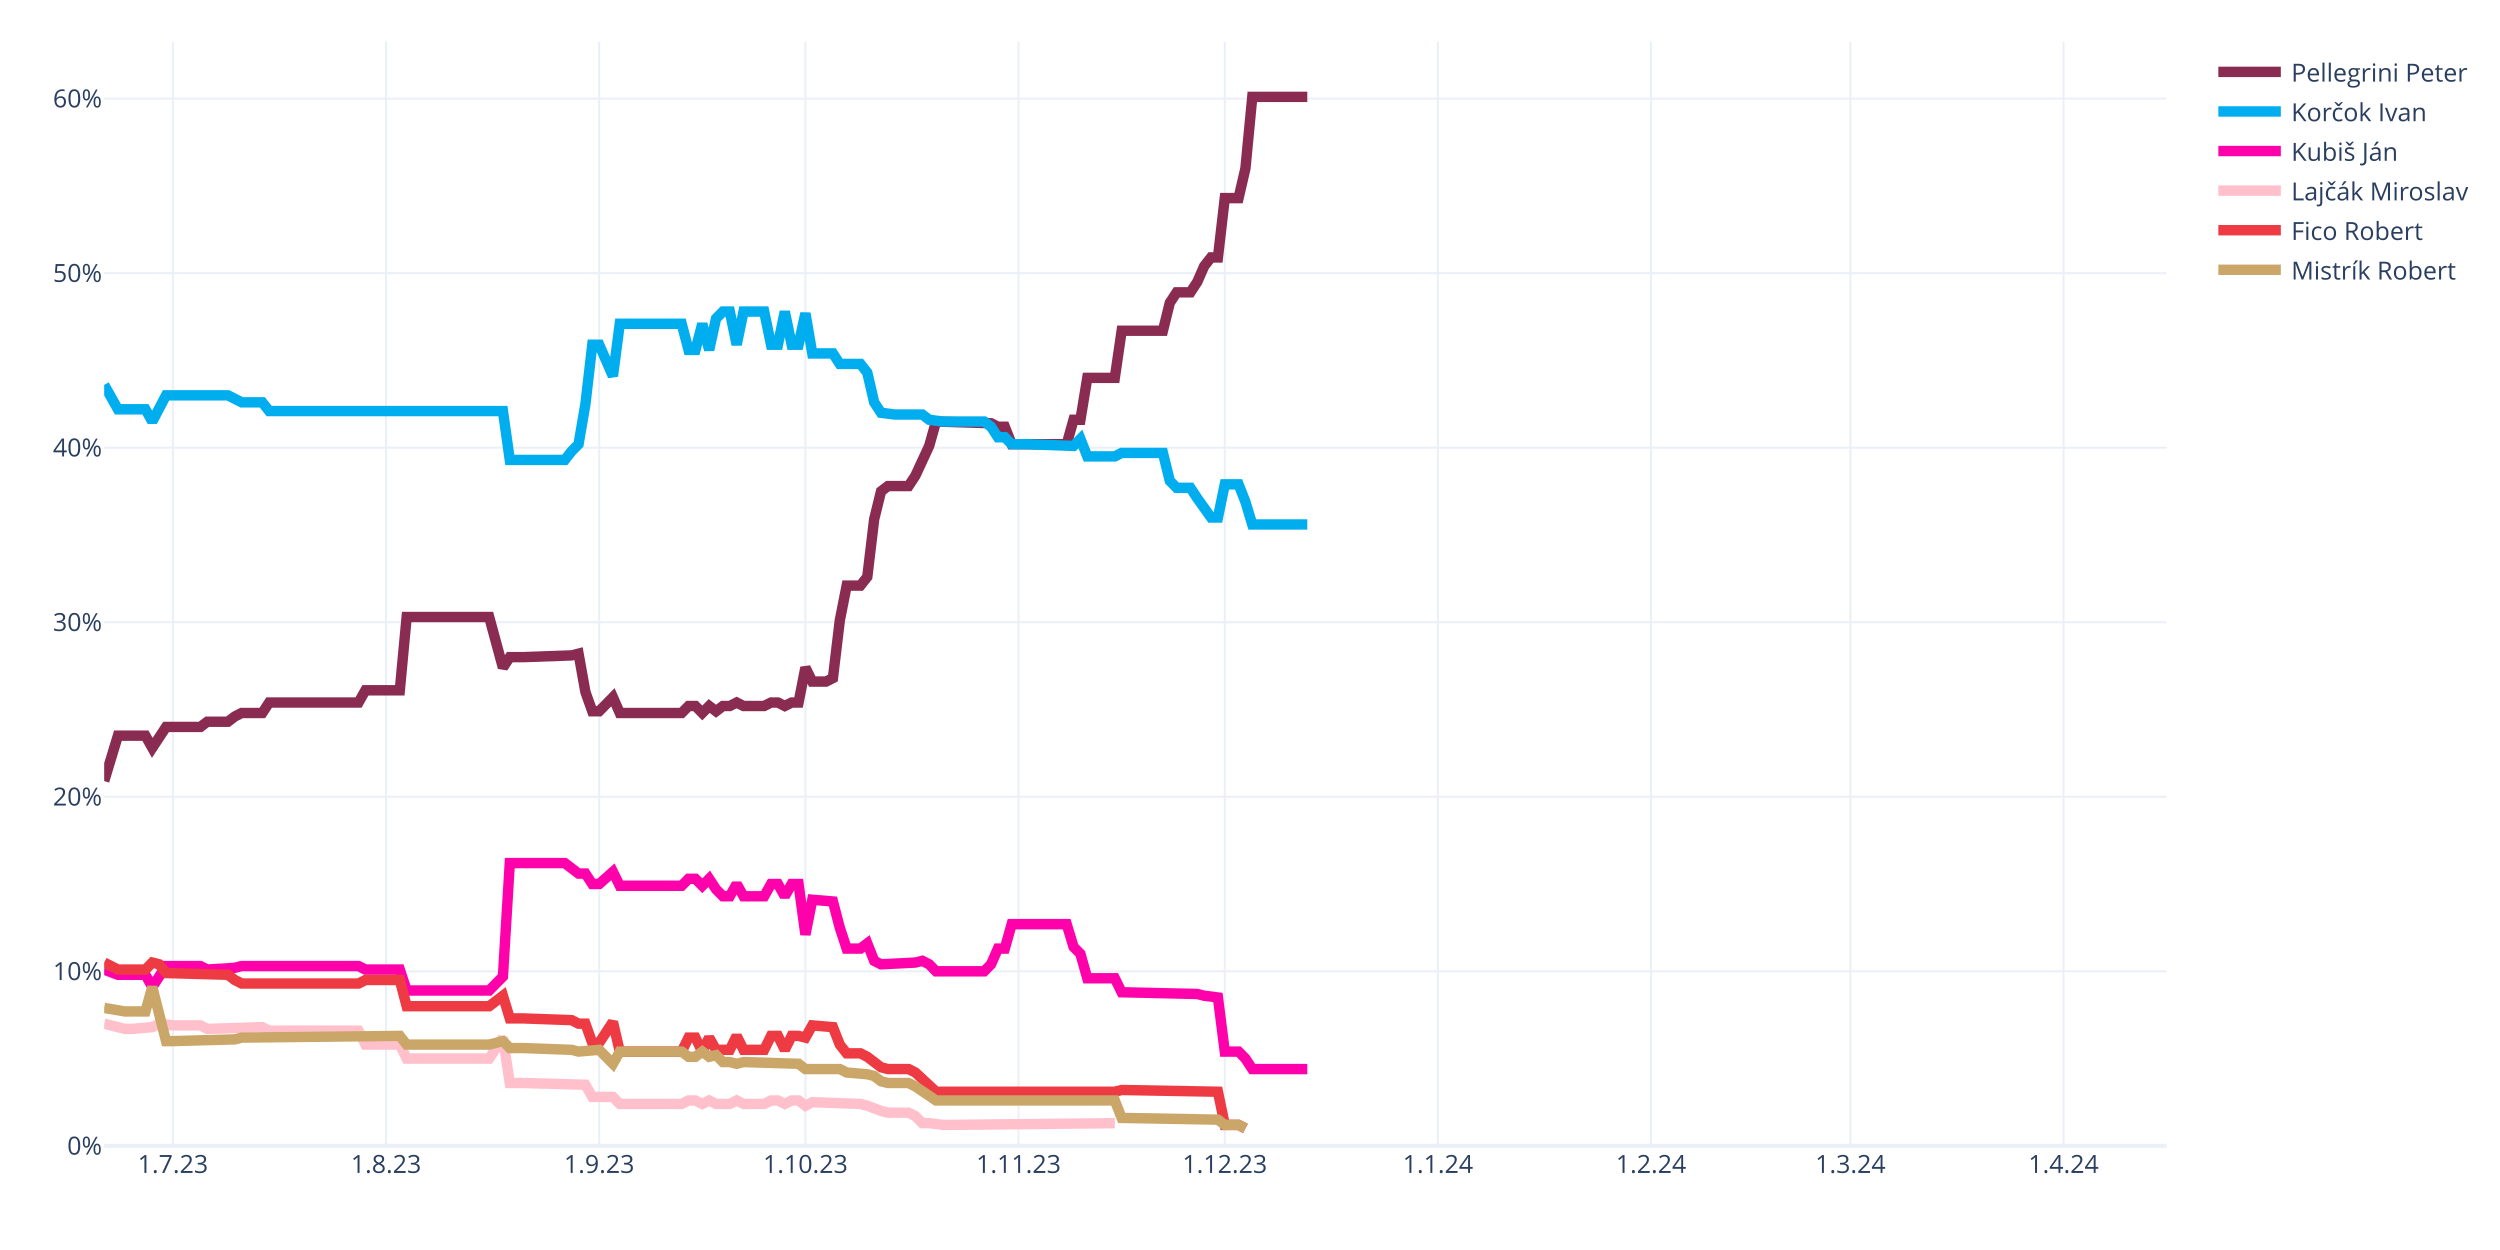
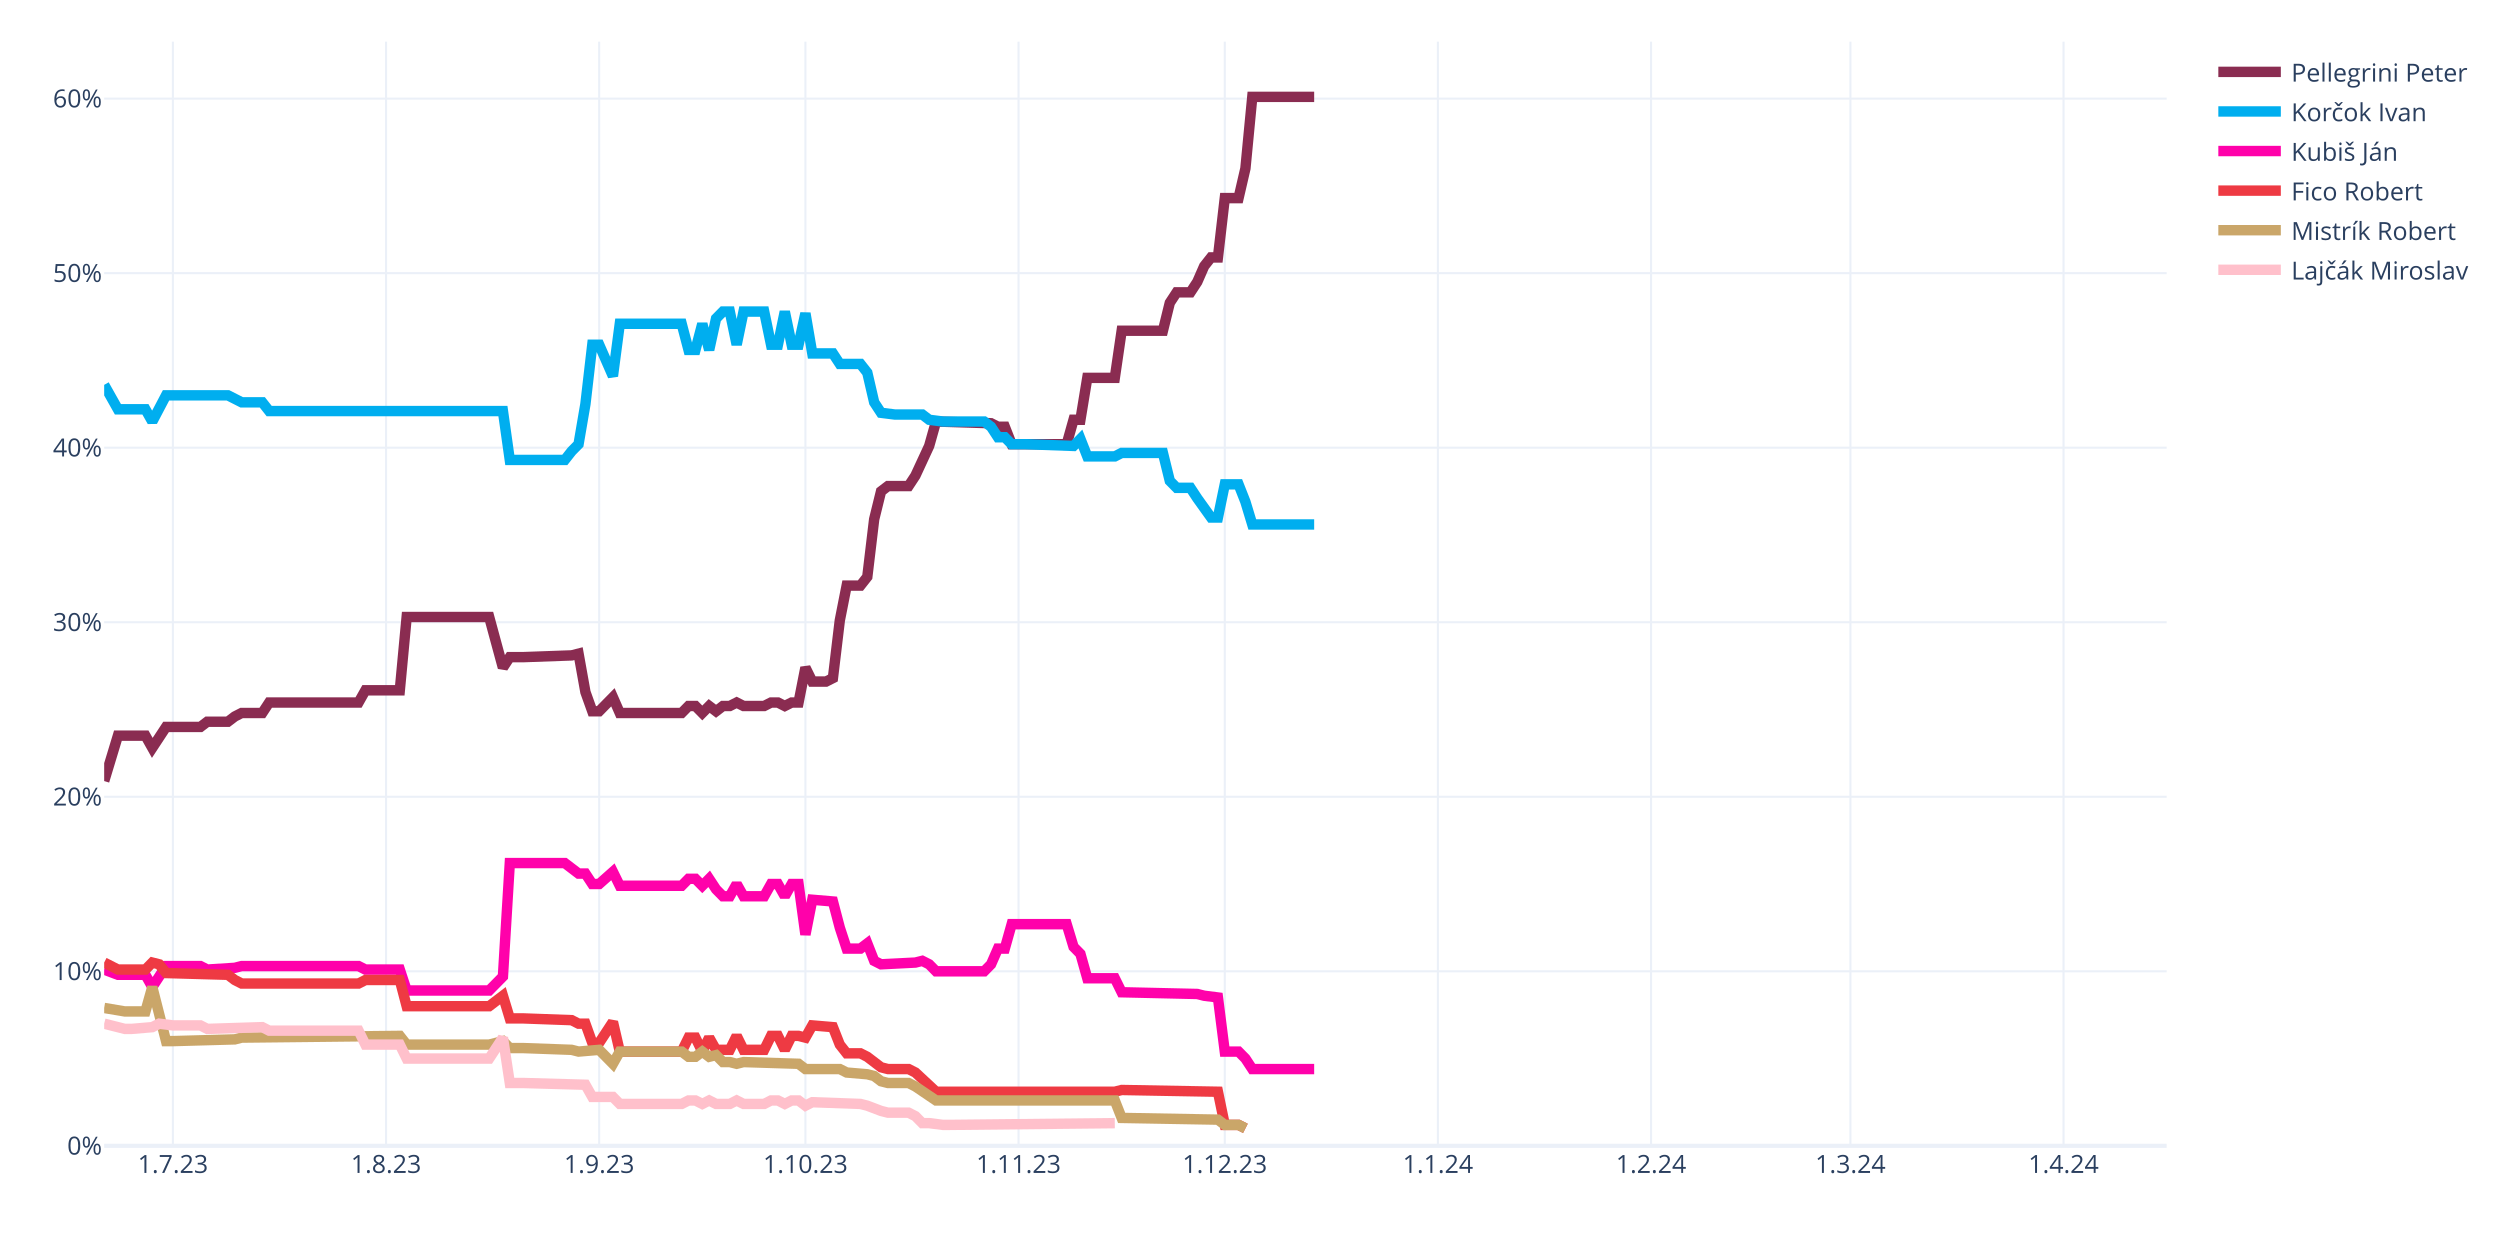
<svg xmlns="http://www.w3.org/2000/svg" class="main-svg" width="1200" height="600" style="" viewBox="0 0 1200 600">
  <rect x="0" y="0" width="1200" height="600" style="fill: rgb(255, 255, 255); fill-opacity: 1;" />
-   <defs id="defs-60bf24">
+   <defs id="defs-f7f292">
    <g class="clips">
-       <clipPath id="clip60bf24xyplot" class="plotclip">
+       <clipPath id="clipf7f292xyplot" class="plotclip">
        <rect width="990" height="530" />
      </clipPath>
-       <clipPath class="axesclip" id="clip60bf24x">
+       <clipPath class="axesclip" id="clipf7f292x">
        <rect x="50" y="0" width="990" height="600" />
      </clipPath>
-       <clipPath class="axesclip" id="clip60bf24y">
+       <clipPath class="axesclip" id="clipf7f292y">
        <rect x="0" y="20" width="1200" height="530" />
      </clipPath>
-       <clipPath class="axesclip" id="clip60bf24xy">
+       <clipPath class="axesclip" id="clipf7f292xy">
        <rect x="50" y="20" width="990" height="530" />
      </clipPath>
    </g>
    <g class="gradients" />
    <g class="patterns" />
  </defs>
  <g class="bglayer" />
  <g class="layer-below">
    <g class="imagelayer" />
    <g class="shapelayer" />
  </g>
  <g class="cartesianlayer">
    <g class="subplot xy">
      <g class="layer-subplot">
        <g class="shapelayer" />
        <g class="imagelayer" />
      </g>
      <g class="minor-gridlayer">
        <g class="x" />
        <g class="y" />
      </g>
      <g class="gridlayer">
        <g class="x">
          <path class="xgrid crisp" transform="translate(83,0)" d="M0,20v530" style="stroke: rgb(235, 240, 248); stroke-opacity: 1; stroke-width: 1px;" />
          <path class="xgrid crisp" transform="translate(185.3,0)" d="M0,20v530" style="stroke: rgb(235, 240, 248); stroke-opacity: 1; stroke-width: 1px;" />
          <path class="xgrid crisp" transform="translate(287.6,0)" d="M0,20v530" style="stroke: rgb(235, 240, 248); stroke-opacity: 1; stroke-width: 1px;" />
          <path class="xgrid crisp" transform="translate(386.6,0)" d="M0,20v530" style="stroke: rgb(235, 240, 248); stroke-opacity: 1; stroke-width: 1px;" />
          <path class="xgrid crisp" transform="translate(488.9,0)" d="M0,20v530" style="stroke: rgb(235, 240, 248); stroke-opacity: 1; stroke-width: 1px;" />
          <path class="xgrid crisp" transform="translate(587.9,0)" d="M0,20v530" style="stroke: rgb(235, 240, 248); stroke-opacity: 1; stroke-width: 1px;" />
          <path class="xgrid crisp" transform="translate(690.2,0)" d="M0,20v530" style="stroke: rgb(235, 240, 248); stroke-opacity: 1; stroke-width: 1px;" />
          <path class="xgrid crisp" transform="translate(792.5,0)" d="M0,20v530" style="stroke: rgb(235, 240, 248); stroke-opacity: 1; stroke-width: 1px;" />
          <path class="xgrid crisp" transform="translate(888.2,0)" d="M0,20v530" style="stroke: rgb(235, 240, 248); stroke-opacity: 1; stroke-width: 1px;" />
          <path class="xgrid crisp" transform="translate(990.5,0)" d="M0,20v530" style="stroke: rgb(235, 240, 248); stroke-opacity: 1; stroke-width: 1px;" />
        </g>
        <g class="y">
          <path class="ygrid crisp" transform="translate(0,466.22)" d="M50,0h990" style="stroke: rgb(235, 240, 248); stroke-opacity: 1; stroke-width: 1px;" />
          <path class="ygrid crisp" transform="translate(0,382.45)" d="M50,0h990" style="stroke: rgb(235, 240, 248); stroke-opacity: 1; stroke-width: 1px;" />
          <path class="ygrid crisp" transform="translate(0,298.67)" d="M50,0h990" style="stroke: rgb(235, 240, 248); stroke-opacity: 1; stroke-width: 1px;" />
          <path class="ygrid crisp" transform="translate(0,214.89)" d="M50,0h990" style="stroke: rgb(235, 240, 248); stroke-opacity: 1; stroke-width: 1px;" />
          <path class="ygrid crisp" transform="translate(0,131.11)" d="M50,0h990" style="stroke: rgb(235, 240, 248); stroke-opacity: 1; stroke-width: 1px;" />
          <path class="ygrid crisp" transform="translate(0,47.34)" d="M50,0h990" style="stroke: rgb(235, 240, 248); stroke-opacity: 1; stroke-width: 1px;" />
        </g>
      </g>
      <g class="zerolinelayer">
        <path class="yzl zl crisp" transform="translate(0,550)" d="M50,0h990" style="stroke: rgb(235, 240, 248); stroke-opacity: 1; stroke-width: 2px;" />
      </g>
      <path class="xlines-below" />
      <path class="ylines-below" />
      <g class="overlines-below" />
      <g class="xaxislayer-below" />
      <g class="yaxislayer-below" />
      <g class="overaxes-below" />
-       <g class="plot" transform="translate(50,20)" clip-path="url(#clip60bf24xyplot)">
+       <g class="plot" transform="translate(50,20)" clip-path="url(#clipf7f292xyplot)">
        <g class="scatterlayer mlayer">
-           <g class="trace scatter tracea230e4" style="stroke-miterlimit: 2; opacity: 1;">
-             <g class="fills" />
-             <g class="errorbars" />
-             <g class="lines">
-               <path class="js-line" d="M0,354.91L6.6,333.12L9.9,333.12L19.8,333.12L23.1,338.99L29.7,328.94L33,328.94L46.2,328.94L49.5,326.42L59.4,326.42L62.7,323.91L66,322.23L69.3,322.23L75.9,322.23L79.2,317.21L122.1,317.21L125.4,311.34L141.9,311.34L145.2,276.16L184.8,276.16L191.4,300.45L194.7,295.42L201.3,295.42L224.4,294.59L227.7,293.75L231,312.18L234.3,321.4L237.6,321.4L240.9,318.04L244.2,314.69L247.5,322.23L277.2,322.23L280.5,318.88L283.8,318.88L287.1,322.23L290.4,318.88L293.7,321.4L297,318.88L300.3,318.88L303.6,317.21L306.9,318.88L316.8,318.88L320.1,317.21L323.4,317.21L326.7,318.88L330,317.21L333.3,317.21L336.6,300.45L339.9,307.15L346.5,307.15L349.8,305.48L353.1,277.83L356.4,261.08L363,261.08L366.3,256.89L369.6,229.24L372.9,215.84L376.2,213.32L379.5,213.32L386.1,213.32L389.4,208.3L396,194.05L399.3,182.33L425.7,183.16L429,184.84L432.3,184.84L435.6,193.22L462,193.22L465.3,181.49L468.6,181.49L471.9,161.38L485.1,161.38L488.4,138.76L508.2,138.76L511.5,125.36L514.8,120.33L518.1,120.33L521.4,120.33L524.7,115.3L528,107.76L531.3,103.57L534.6,103.57L537.9,75.09L544.5,75.09L547.8,60.85L551.1,26.5L554.4,26.5L577.5,26.5" style="vector-effect: none; fill: none; stroke: rgb(138, 44, 81); stroke-opacity: 1; stroke-width: 5px; opacity: 1;" />
-             </g>
-             <g class="points" />
-             <g class="text" />
-           </g>
-           <g class="trace scatter trace0d16ed" style="stroke-miterlimit: 2; opacity: 1;">
-             <g class="fills" />
-             <g class="errorbars" />
-             <g class="lines">
-               <path class="js-line" d="M0,164.73L6.6,176.46L9.9,176.46L19.8,176.46L23.1,182.33L29.7,169.76L33,169.76L59.4,169.76L62.7,171.43L66,173.11L69.3,173.11L75.9,173.11L79.2,177.3L191.4,177.3L194.7,200.76L221.1,200.76L224.4,196.57L227.7,193.22L231,173.95L234.3,145.46L237.6,145.46L244.2,160.54L247.5,135.41L277.2,135.41L280.5,147.98L283.8,147.98L287.1,135.41L290.4,147.98L293.7,132.9L297,129.55L300.3,129.55L303.6,145.46L306.9,129.55L316.8,129.55L320.1,145.46L323.4,145.46L326.7,129.55L330,145.46L333.3,145.46L336.6,130.38L339.9,149.65L349.8,149.65L353.1,154.68L363,154.68L366.3,158.87L369.6,173.11L372.9,178.14L379.5,178.97L382.8,178.97L392.7,178.97L396,181.49L402.6,182.33L405.9,182.33L422.4,182.33L425.7,184.84L429,189.87L432.3,189.87L435.6,193.22L442.2,193.22L465.3,194.05L468.6,190.7L471.9,199.08L475.2,199.08L485.1,199.08L488.4,197.41L508.2,197.41L511.5,210.81L514.8,214.16L518.1,214.16L521.4,214.16L524.7,219.19L531.3,228.4L534.6,228.4L537.9,212.49L541.2,212.49L544.5,212.49L547.8,220.86L551.1,231.75L554.4,231.75L577.5,231.75" style="vector-effect: none; fill: none; stroke: rgb(0, 174, 239); stroke-opacity: 1; stroke-width: 5px; opacity: 1;" />
-             </g>
-             <g class="points" />
-             <g class="text" />
-           </g>
-           <g class="trace scatter tracef607d9" style="stroke-miterlimit: 2; opacity: 1;">
-             <g class="fills" />
-             <g class="errorbars" />
-             <g class="lines">
-               <path class="js-line" d="M0,445.39L6.6,447.9L9.9,447.9L19.8,447.9L23.1,453.76L29.7,443.71L33,443.71L46.2,443.71L49.5,445.39L62.7,444.55L66,443.71L122.1,443.71L125.4,445.39L141.9,445.39L145.2,455.44L184.8,455.44L191.4,448.74L194.7,394.28L201.3,394.28L221.1,394.28L224.4,396.79L227.7,399.31L231,399.31L234.3,404.33L237.6,404.33L244.2,398.47L247.5,405.17L277.2,405.17L280.5,401.82L283.8,401.82L287.1,405.17L290.4,401.82L293.7,406.85L297,410.2L300.3,410.2L303.6,404.33L306.9,410.2L316.8,410.2L320.1,404.33L323.4,404.33L326.7,410.2L330,404.33L333.3,404.33L336.6,428.63L339.9,411.87L349.8,412.71L353.1,425.28L356.4,435.33L359.7,435.33L363,435.33L366.3,432.82L369.6,441.2L372.9,442.87L389.4,442.03L392.7,441.2L396,442.87L399.3,446.22L422.4,446.22L425.7,442.87L429,435.33L432.3,435.33L435.6,423.6L442.2,423.6L462,423.6L465.3,434.49L468.6,437.85L471.9,449.57L485.1,449.57L488.4,456.28L524.7,457.11L528,457.95L534.6,458.79L537.9,484.76L544.5,484.76L547.8,488.11L551.1,493.14L554.4,493.14L577.5,493.14" style="vector-effect: none; fill: none; stroke: rgb(255, 1, 170); stroke-opacity: 1; stroke-width: 5px; opacity: 1;" />
-             </g>
-             <g class="points" />
-             <g class="text" />
-           </g>
-           <g class="trace scatter traced71b88" style="stroke-miterlimit: 2; opacity: 1;">
+           <g class="trace scatter tracef6f3ce" style="stroke-miterlimit: 2; opacity: 1;">
+             <g class="fills" />
+             <g class="errorbars" />
+             <g class="lines">
+               <path class="js-line" d="M0,354.91L6.6,333.12L9.9,333.12L19.8,333.12L23.1,338.99L29.7,328.94L33,328.94L46.2,328.94L49.5,326.42L59.4,326.42L62.7,323.91L66,322.23L69.3,322.23L75.9,322.23L79.2,317.21L122.1,317.21L125.4,311.34L141.9,311.34L145.2,276.16L184.8,276.16L191.4,300.45L194.7,295.42L201.3,295.42L224.4,294.59L227.7,293.75L231,312.18L234.3,321.4L237.6,321.4L240.9,318.04L244.2,314.69L247.5,322.23L277.2,322.23L280.5,318.88L283.8,318.88L287.1,322.23L290.4,318.88L293.7,321.4L297,318.88L300.3,318.88L303.6,317.21L306.9,318.88L316.8,318.88L320.1,317.21L323.4,317.21L326.7,318.88L330,317.21L333.3,317.21L336.6,300.45L339.9,307.15L346.5,307.15L349.8,305.48L353.1,277.83L356.4,261.08L363,261.08L366.3,256.89L369.6,229.24L372.9,215.84L376.2,213.32L379.5,213.32L386.1,213.32L389.4,208.3L396,194.05L399.3,182.33L425.7,183.16L429,184.84L432.3,184.84L435.6,193.22L462,193.22L465.3,181.49L468.6,181.49L471.9,161.38L485.1,161.38L488.4,138.76L508.2,138.76L511.5,125.36L514.8,120.33L518.1,120.33L521.4,120.33L524.7,115.3L528,107.76L531.3,103.57L534.6,103.57L537.9,75.09L544.5,75.09L547.8,60.85L551.1,26.5L554.4,26.5L580.8,26.5" style="vector-effect: none; fill: none; stroke: rgb(138, 44, 81); stroke-opacity: 1; stroke-width: 5px; opacity: 1;" />
+             </g>
+             <g class="points" />
+             <g class="text" />
+           </g>
+           <g class="trace scatter trace518ef1" style="stroke-miterlimit: 2; opacity: 1;">
+             <g class="fills" />
+             <g class="errorbars" />
+             <g class="lines">
+               <path class="js-line" d="M0,164.73L6.6,176.46L9.9,176.46L19.8,176.46L23.1,182.33L29.7,169.76L33,169.76L59.4,169.76L62.7,171.43L66,173.11L69.3,173.11L75.9,173.11L79.2,177.3L191.4,177.3L194.7,200.76L221.1,200.76L224.4,196.57L227.7,193.22L231,173.95L234.3,145.46L237.6,145.46L244.2,160.54L247.5,135.41L277.2,135.41L280.5,147.98L283.8,147.98L287.1,135.41L290.4,147.98L293.7,132.9L297,129.55L300.3,129.55L303.6,145.46L306.9,129.55L316.8,129.55L320.1,145.46L323.4,145.46L326.7,129.55L330,145.46L333.3,145.46L336.6,130.38L339.9,149.65L349.8,149.65L353.1,154.68L363,154.68L366.3,158.87L369.6,173.11L372.9,178.14L379.5,178.97L382.8,178.97L392.7,178.97L396,181.49L402.6,182.33L405.9,182.33L422.4,182.33L425.7,184.84L429,189.87L432.3,189.87L435.6,193.22L442.2,193.22L465.3,194.05L468.6,190.7L471.9,199.08L475.2,199.08L485.1,199.08L488.4,197.41L508.2,197.41L511.5,210.81L514.8,214.16L518.1,214.16L521.4,214.16L524.7,219.19L531.3,228.4L534.6,228.4L537.9,212.49L541.2,212.49L544.5,212.49L547.8,220.86L551.1,231.75L554.4,231.75L580.8,231.75" style="vector-effect: none; fill: none; stroke: rgb(0, 174, 239); stroke-opacity: 1; stroke-width: 5px; opacity: 1;" />
+             </g>
+             <g class="points" />
+             <g class="text" />
+           </g>
+           <g class="trace scatter tracef4fe75" style="stroke-miterlimit: 2; opacity: 1;">
+             <g class="fills" />
+             <g class="errorbars" />
+             <g class="lines">
+               <path class="js-line" d="M0,445.39L6.6,447.9L9.9,447.9L19.8,447.9L23.1,453.76L29.7,443.71L33,443.71L46.2,443.71L49.5,445.39L62.7,444.55L66,443.71L122.1,443.71L125.4,445.39L141.9,445.39L145.2,455.44L184.8,455.44L191.4,448.74L194.7,394.28L201.3,394.28L221.1,394.28L224.4,396.79L227.7,399.31L231,399.31L234.3,404.33L237.6,404.33L244.2,398.47L247.5,405.17L277.2,405.17L280.5,401.82L283.8,401.82L287.1,405.17L290.4,401.82L293.7,406.85L297,410.2L300.3,410.2L303.6,404.33L306.9,410.2L316.8,410.2L320.1,404.33L323.4,404.33L326.7,410.2L330,404.33L333.3,404.33L336.6,428.63L339.9,411.87L349.8,412.71L353.1,425.28L356.4,435.33L359.7,435.33L363,435.33L366.3,432.82L369.6,441.2L372.9,442.87L389.4,442.03L392.7,441.2L396,442.87L399.3,446.22L422.4,446.22L425.7,442.87L429,435.33L432.3,435.33L435.6,423.6L442.2,423.6L462,423.6L465.3,434.49L468.6,437.85L471.9,449.57L485.1,449.57L488.4,456.28L524.7,457.11L528,457.95L534.6,458.79L537.9,484.76L544.5,484.76L547.8,488.11L551.1,493.14L554.4,493.14L580.8,493.14" style="vector-effect: none; fill: none; stroke: rgb(255, 1, 170); stroke-opacity: 1; stroke-width: 5px; opacity: 1;" />
+             </g>
+             <g class="points" />
+             <g class="text" />
+           </g>
+           <g class="trace scatter trace0deefa" style="stroke-miterlimit: 2; opacity: 1;">
+             <g class="fills" />
+             <g class="errorbars" />
+             <g class="lines">
+               <path class="js-line" d="M0,442.03L6.6,445.39L9.9,445.39L19.8,445.39L23.1,442.03L26.4,442.87L29.7,447.06L59.4,447.9L62.7,450.41L66,452.09L69.3,452.09L122.1,452.09L125.4,450.41L141.9,450.41L145.2,462.98L184.8,462.98L191.4,457.95L194.7,468.84L201.3,468.84L224.4,469.68L227.7,471.36L231,471.36L234.3,480.57L237.6,480.57L240.9,475.54L244.2,470.52L247.5,484.76L277.2,484.76L280.5,478.06L283.8,478.06L287.1,484.76L290.4,478.06L293.7,483.92L300.3,483.92L303.6,477.22L306.9,483.92L310.2,483.92L316.8,483.92L320.1,477.22L323.4,477.22L326.7,483.92L330,477.22L333.3,477.22L336.6,478.06L339.9,472.19L349.8,473.03L353.1,481.41L356.4,485.6L359.7,485.6L363,485.6L366.3,487.27L372.9,492.3L376.2,493.14L386.1,493.14L389.4,494.81L399.3,504.03L402.6,504.03L485.1,504.03L488.4,503.19L534.6,504.03L537.9,519.95L544.5,519.95L547.8,521.62" style="vector-effect: none; fill: none; stroke: rgb(238, 58, 67); stroke-opacity: 1; stroke-width: 5px; opacity: 1;" />
+             </g>
+             <g class="points" />
+             <g class="text" />
+           </g>
+           <g class="trace scatter trace18524a" style="stroke-miterlimit: 2; opacity: 1;">
+             <g class="fills" />
+             <g class="errorbars" />
+             <g class="lines">
+               <path class="js-line" d="M0,463.82L9.9,465.49L13.2,465.49L19.8,465.49L23.1,453.76L29.7,479.73L33,479.73L62.7,478.9L66,478.06L141.9,477.22L145.2,481.41L184.8,481.41L191.4,479.73L194.7,483.08L201.3,483.08L224.4,483.92L227.7,484.76L237.6,483.92L240.9,487.27L244.2,490.62L247.5,484.76L277.2,484.76L280.5,487.27L283.8,487.27L287.1,484.76L290.4,487.27L293.7,486.44L297,489.79L300.3,489.79L303.6,490.62L306.9,489.79L333.3,490.62L336.6,493.14L353.1,493.14L356.4,494.81L366.3,495.65L369.6,496.49L372.9,499L376.2,499.84L386.1,499.84L389.4,501.52L399.3,508.22L402.6,508.22L485.1,508.22L488.4,516.6L534.6,517.43L537.9,519.95L544.5,519.95L547.8,521.62" style="vector-effect: none; fill: none; stroke: rgb(202, 166, 105); stroke-opacity: 1; stroke-width: 5px; opacity: 1;" />
+             </g>
+             <g class="points" />
+             <g class="text" />
+           </g>
+           <g class="trace scatter trace10d921" style="stroke-miterlimit: 2; opacity: 1;">
            <g class="fills" />
            <g class="errorbars" />
            <g class="lines">
              <path class="js-line" d="M0,471.36L9.9,473.87L13.2,473.87L23.1,473.03L26.4,471.36L33,472.19L36.3,472.19L46.2,472.19L49.5,473.87L75.9,473.03L79.2,474.71L122.1,474.71L125.4,481.41L141.9,481.41L145.2,488.11L184.8,488.11L191.4,478.06L194.7,499.84L201.3,499.84L231,500.68L234.3,506.54L244.2,506.54L247.5,509.89L277.2,509.89L280.5,508.22L283.8,508.22L287.1,509.89L290.4,508.22L293.7,509.89L300.3,509.89L303.6,508.22L306.9,509.89L310.2,509.89L316.8,509.89L320.1,508.22L323.4,508.22L326.7,509.89L330,508.22L333.3,508.22L336.6,510.73L339.9,509.06L363,509.89L366.3,510.73L372.9,513.24L376.2,514.08L386.1,514.08L389.4,515.76L392.7,519.11L396,519.11L402.6,519.95L405.9,519.95L485.1,519.11" style="vector-effect: none; fill: none; stroke: rgb(255, 192, 203); stroke-opacity: 1; stroke-width: 5px; opacity: 1;" />
-             </g>
-             <g class="points" />
-             <g class="text" />
-           </g>
-           <g class="trace scatter tracee6d299" style="stroke-miterlimit: 2; opacity: 1;">
-             <g class="fills" />
-             <g class="errorbars" />
-             <g class="lines">
-               <path class="js-line" d="M0,442.03L6.6,445.39L9.9,445.39L19.8,445.39L23.1,442.03L26.4,442.87L29.7,447.06L59.4,447.9L62.7,450.41L66,452.09L69.3,452.09L122.1,452.09L125.4,450.41L141.9,450.41L145.2,462.98L184.8,462.98L191.4,457.95L194.7,468.84L201.3,468.84L224.4,469.68L227.7,471.36L231,471.36L234.3,480.57L237.6,480.57L240.9,475.54L244.2,470.52L247.5,484.76L277.2,484.76L280.5,478.06L283.8,478.06L287.1,484.76L290.4,478.06L293.7,483.92L300.3,483.92L303.6,477.22L306.9,483.92L310.2,483.92L316.8,483.92L320.1,477.22L323.4,477.22L326.7,483.92L330,477.22L333.3,477.22L336.6,478.06L339.9,472.19L349.8,473.03L353.1,481.41L356.4,485.6L359.7,485.6L363,485.6L366.3,487.27L372.9,492.3L376.2,493.14L386.1,493.14L389.4,494.81L399.3,504.03L402.6,504.03L485.1,504.03L488.4,503.19L534.6,504.03L537.9,519.95L544.5,519.95L547.8,521.62" style="vector-effect: none; fill: none; stroke: rgb(238, 58, 67); stroke-opacity: 1; stroke-width: 5px; opacity: 1;" />
-             </g>
-             <g class="points" />
-             <g class="text" />
-           </g>
-           <g class="trace scatter trace41befd" style="stroke-miterlimit: 2; opacity: 1;">
-             <g class="fills" />
-             <g class="errorbars" />
-             <g class="lines">
-               <path class="js-line" d="M0,463.82L9.9,465.49L13.2,465.49L19.8,465.49L23.1,453.76L29.7,479.73L33,479.73L62.7,478.9L66,478.06L141.9,477.22L145.2,481.41L184.8,481.41L191.4,479.73L194.7,483.08L201.3,483.08L224.4,483.92L227.7,484.76L237.6,483.92L240.9,487.27L244.2,490.62L247.5,484.76L277.2,484.76L280.5,487.27L283.8,487.27L287.1,484.76L290.4,487.27L293.7,486.44L297,489.79L300.3,489.79L303.6,490.62L306.9,489.79L333.3,490.62L336.6,493.14L353.1,493.14L356.4,494.81L366.3,495.65L369.6,496.49L372.9,499L376.2,499.84L386.1,499.84L389.4,501.52L399.3,508.22L402.6,508.22L485.1,508.22L488.4,516.6L534.6,517.43L537.9,519.95L544.5,519.95L547.8,521.62" style="vector-effect: none; fill: none; stroke: rgb(202, 166, 105); stroke-opacity: 1; stroke-width: 5px; opacity: 1;" />
            </g>
            <g class="points" />
            <g class="text" />
          </g>
        </g>
      </g>
      <g class="overplot" />
      <path class="xlines-above crisp" d="M0,0" style="fill: none;" />
      <path class="ylines-above crisp" d="M0,0" style="fill: none;" />
      <g class="overlines-above" />
      <g class="xaxislayer-above">
        <g class="xtick">
          <text text-anchor="middle" x="0" y="563" transform="translate(83,0)" style="font-family: 'Open Sans', verdana, arial, sans-serif; font-size: 12px; fill: rgb(42, 63, 95); fill-opacity: 1; white-space: pre; opacity: 1;">1.7.23</text>
        </g>
        <g class="xtick">
          <text text-anchor="middle" x="0" y="563" style="font-family: 'Open Sans', verdana, arial, sans-serif; font-size: 12px; fill: rgb(42, 63, 95); fill-opacity: 1; white-space: pre; opacity: 1;" transform="translate(185.3,0)">1.8.23</text>
        </g>
        <g class="xtick">
          <text text-anchor="middle" x="0" y="563" style="font-family: 'Open Sans', verdana, arial, sans-serif; font-size: 12px; fill: rgb(42, 63, 95); fill-opacity: 1; white-space: pre; opacity: 1;" transform="translate(287.6,0)">1.9.23</text>
        </g>
        <g class="xtick">
          <text text-anchor="middle" x="0" y="563" style="font-family: 'Open Sans', verdana, arial, sans-serif; font-size: 12px; fill: rgb(42, 63, 95); fill-opacity: 1; white-space: pre; opacity: 1;" transform="translate(386.6,0)">1.10.23</text>
        </g>
        <g class="xtick">
          <text text-anchor="middle" x="0" y="563" style="font-family: 'Open Sans', verdana, arial, sans-serif; font-size: 12px; fill: rgb(42, 63, 95); fill-opacity: 1; white-space: pre; opacity: 1;" transform="translate(488.9,0)">1.11.23</text>
        </g>
        <g class="xtick">
          <text text-anchor="middle" x="0" y="563" style="font-family: 'Open Sans', verdana, arial, sans-serif; font-size: 12px; fill: rgb(42, 63, 95); fill-opacity: 1; white-space: pre; opacity: 1;" transform="translate(587.9,0)">1.12.23</text>
        </g>
        <g class="xtick">
          <text text-anchor="middle" x="0" y="563" style="font-family: 'Open Sans', verdana, arial, sans-serif; font-size: 12px; fill: rgb(42, 63, 95); fill-opacity: 1; white-space: pre; opacity: 1;" transform="translate(690.2,0)">1.1.24</text>
        </g>
        <g class="xtick">
          <text text-anchor="middle" x="0" y="563" style="font-family: 'Open Sans', verdana, arial, sans-serif; font-size: 12px; fill: rgb(42, 63, 95); fill-opacity: 1; white-space: pre; opacity: 1;" transform="translate(792.5,0)">1.2.24</text>
        </g>
        <g class="xtick">
          <text text-anchor="middle" x="0" y="563" style="font-family: 'Open Sans', verdana, arial, sans-serif; font-size: 12px; fill: rgb(42, 63, 95); fill-opacity: 1; white-space: pre; opacity: 1;" transform="translate(888.2,0)">1.3.24</text>
        </g>
        <g class="xtick">
          <text text-anchor="middle" x="0" y="563" style="font-family: 'Open Sans', verdana, arial, sans-serif; font-size: 12px; fill: rgb(42, 63, 95); fill-opacity: 1; white-space: pre; opacity: 1;" transform="translate(990.5,0)">1.4.24</text>
        </g>
      </g>
      <g class="yaxislayer-above">
        <g class="ytick">
          <text text-anchor="end" x="49" y="4.2" transform="translate(0,550)" style="font-family: 'Open Sans', verdana, arial, sans-serif; font-size: 12px; fill: rgb(42, 63, 95); fill-opacity: 1; white-space: pre; opacity: 1;">0%</text>
        </g>
        <g class="ytick">
          <text text-anchor="end" x="49" y="4.2" style="font-family: 'Open Sans', verdana, arial, sans-serif; font-size: 12px; fill: rgb(42, 63, 95); fill-opacity: 1; white-space: pre; opacity: 1;" transform="translate(0,466.22)">10%</text>
        </g>
        <g class="ytick">
          <text text-anchor="end" x="49" y="4.2" style="font-family: 'Open Sans', verdana, arial, sans-serif; font-size: 12px; fill: rgb(42, 63, 95); fill-opacity: 1; white-space: pre; opacity: 1;" transform="translate(0,382.45)">20%</text>
        </g>
        <g class="ytick">
          <text text-anchor="end" x="49" y="4.2" style="font-family: 'Open Sans', verdana, arial, sans-serif; font-size: 12px; fill: rgb(42, 63, 95); fill-opacity: 1; white-space: pre; opacity: 1;" transform="translate(0,298.67)">30%</text>
        </g>
        <g class="ytick">
          <text text-anchor="end" x="49" y="4.2" style="font-family: 'Open Sans', verdana, arial, sans-serif; font-size: 12px; fill: rgb(42, 63, 95); fill-opacity: 1; white-space: pre; opacity: 1;" transform="translate(0,214.89)">40%</text>
        </g>
        <g class="ytick">
          <text text-anchor="end" x="49" y="4.2" style="font-family: 'Open Sans', verdana, arial, sans-serif; font-size: 12px; fill: rgb(42, 63, 95); fill-opacity: 1; white-space: pre; opacity: 1;" transform="translate(0,131.11)">50%</text>
        </g>
        <g class="ytick">
          <text text-anchor="end" x="49" y="4.2" style="font-family: 'Open Sans', verdana, arial, sans-serif; font-size: 12px; fill: rgb(42, 63, 95); fill-opacity: 1; white-space: pre; opacity: 1;" transform="translate(0,47.34)">60%</text>
        </g>
      </g>
      <g class="overaxes-above" />
    </g>
  </g>
  <g class="polarlayer" />
  <g class="smithlayer" />
  <g class="ternarylayer" />
  <g class="geolayer" />
  <g class="funnelarealayer" />
  <g class="pielayer" />
  <g class="iciclelayer" />
  <g class="treemaplayer" />
  <g class="sunburstlayer" />
  <g class="glimages" />
-   <defs id="topdefs-60bf24">
+   <defs id="topdefs-f7f292">
    <g class="clips" />
-     <clipPath id="legend60bf24">
+     <clipPath id="legendf7f292">
      <rect width="128" height="124" x="0" y="0" />
    </clipPath>
  </defs>
  <g class="layer-above">
    <g class="imagelayer" />
    <g class="shapelayer" />
  </g>
  <g class="infolayer">
    <g class="legend" pointer-events="all" transform="translate(1059.8,20)">
      <rect class="bg" shape-rendering="crispEdges" style="stroke: rgb(68, 68, 68); stroke-opacity: 1; fill: rgb(255, 255, 255); fill-opacity: 1; stroke-width: 0px;" width="128" height="124" x="0" y="0" />
-       <g class="scrollbox" transform="" clip-path="url(#legend60bf24)">
+       <g class="scrollbox" transform="" clip-path="url(#legendf7f292)">
        <g class="groups">
          <g class="traces" transform="translate(0,14.5)" style="opacity: 1;">
            <text class="legendtext" text-anchor="start" x="40" y="4.68" style="font-family: 'Open Sans', verdana, arial, sans-serif; font-size: 12px; fill: rgb(42, 63, 95); fill-opacity: 1; white-space: pre;">Pellegrini Peter</text>
            <g class="layers" style="opacity: 1;">
              <g class="legendfill" />
              <g class="legendlines">
                <path class="js-line" d="M5,0h30" style="fill: none; stroke: rgb(138, 44, 81); stroke-opacity: 1; stroke-width: 5px;" />
              </g>
              <g class="legendsymbols">
                <g class="legendpoints" />
              </g>
            </g>
            <rect class="legendtoggle" x="0" y="-9.5" width="122.703" height="19" style="fill: rgb(0, 0, 0); fill-opacity: 0;" />
          </g>
          <g class="traces" transform="translate(0,33.5)" style="opacity: 1;">
            <text class="legendtext" text-anchor="start" x="40" y="4.68" style="font-family: 'Open Sans', verdana, arial, sans-serif; font-size: 12px; fill: rgb(42, 63, 95); fill-opacity: 1; white-space: pre;">Korčok Ivan</text>
            <g class="layers" style="opacity: 1;">
              <g class="legendfill" />
              <g class="legendlines">
                <path class="js-line" d="M5,0h30" style="fill: none; stroke: rgb(0, 174, 239); stroke-opacity: 1; stroke-width: 5px;" />
              </g>
              <g class="legendsymbols">
                <g class="legendpoints" />
              </g>
            </g>
            <rect class="legendtoggle" x="0" y="-9.5" width="122.703" height="19" style="fill: rgb(0, 0, 0); fill-opacity: 0;" />
          </g>
          <g class="traces" transform="translate(0,52.5)" style="opacity: 1;">
            <text class="legendtext" text-anchor="start" x="40" y="4.68" style="font-family: 'Open Sans', verdana, arial, sans-serif; font-size: 12px; fill: rgb(42, 63, 95); fill-opacity: 1; white-space: pre;">Kubiš Ján</text>
            <g class="layers" style="opacity: 1;">
              <g class="legendfill" />
              <g class="legendlines">
                <path class="js-line" d="M5,0h30" style="fill: none; stroke: rgb(255, 1, 170); stroke-opacity: 1; stroke-width: 5px;" />
              </g>
              <g class="legendsymbols">
                <g class="legendpoints" />
              </g>
            </g>
            <rect class="legendtoggle" x="0" y="-9.5" width="122.703" height="19" style="fill: rgb(0, 0, 0); fill-opacity: 0;" />
          </g>
          <g class="traces" transform="translate(0,71.5)" style="opacity: 1;">
+             <text class="legendtext" text-anchor="start" x="40" y="4.68" style="font-family: 'Open Sans', verdana, arial, sans-serif; font-size: 12px; fill: rgb(42, 63, 95); fill-opacity: 1; white-space: pre;">Fico Robert</text>
+             <g class="layers" style="opacity: 1;">
+               <g class="legendfill" />
+               <g class="legendlines">
+                 <path class="js-line" d="M5,0h30" style="fill: none; stroke: rgb(238, 58, 67); stroke-opacity: 1; stroke-width: 5px;" />
+               </g>
+               <g class="legendsymbols">
+                 <g class="legendpoints" />
+               </g>
+             </g>
+             <rect class="legendtoggle" x="0" y="-9.5" width="122.703" height="19" style="fill: rgb(0, 0, 0); fill-opacity: 0;" />
+           </g>
+           <g class="traces" transform="translate(0,90.5)" style="opacity: 1;">
+             <text class="legendtext" text-anchor="start" x="40" y="4.68" style="font-family: 'Open Sans', verdana, arial, sans-serif; font-size: 12px; fill: rgb(42, 63, 95); fill-opacity: 1; white-space: pre;">Mistrík Robert</text>
+             <g class="layers" style="opacity: 1;">
+               <g class="legendfill" />
+               <g class="legendlines">
+                 <path class="js-line" d="M5,0h30" style="fill: none; stroke: rgb(202, 166, 105); stroke-opacity: 1; stroke-width: 5px;" />
+               </g>
+               <g class="legendsymbols">
+                 <g class="legendpoints" />
+               </g>
+             </g>
+             <rect class="legendtoggle" x="0" y="-9.5" width="122.703" height="19" style="fill: rgb(0, 0, 0); fill-opacity: 0;" />
+           </g>
+           <g class="traces" transform="translate(0,109.5)" style="opacity: 1;">
            <text class="legendtext" text-anchor="start" x="40" y="4.68" style="font-family: 'Open Sans', verdana, arial, sans-serif; font-size: 12px; fill: rgb(42, 63, 95); fill-opacity: 1; white-space: pre;">Lajčák Miroslav</text>
            <g class="layers" style="opacity: 1;">
              <g class="legendfill" />
              <g class="legendlines">
                <path class="js-line" d="M5,0h30" style="fill: none; stroke: rgb(255, 192, 203); stroke-opacity: 1; stroke-width: 5px;" />
-               </g>
-               <g class="legendsymbols">
-                 <g class="legendpoints" />
-               </g>
-             </g>
-             <rect class="legendtoggle" x="0" y="-9.5" width="122.703" height="19" style="fill: rgb(0, 0, 0); fill-opacity: 0;" />
-           </g>
-           <g class="traces" transform="translate(0,90.5)" style="opacity: 1;">
-             <text class="legendtext" text-anchor="start" x="40" y="4.68" style="font-family: 'Open Sans', verdana, arial, sans-serif; font-size: 12px; fill: rgb(42, 63, 95); fill-opacity: 1; white-space: pre;">Fico Robert</text>
-             <g class="layers" style="opacity: 1;">
-               <g class="legendfill" />
-               <g class="legendlines">
-                 <path class="js-line" d="M5,0h30" style="fill: none; stroke: rgb(238, 58, 67); stroke-opacity: 1; stroke-width: 5px;" />
-               </g>
-               <g class="legendsymbols">
-                 <g class="legendpoints" />
-               </g>
-             </g>
-             <rect class="legendtoggle" x="0" y="-9.5" width="122.703" height="19" style="fill: rgb(0, 0, 0); fill-opacity: 0;" />
-           </g>
-           <g class="traces" transform="translate(0,109.5)" style="opacity: 1;">
-             <text class="legendtext" text-anchor="start" x="40" y="4.68" style="font-family: 'Open Sans', verdana, arial, sans-serif; font-size: 12px; fill: rgb(42, 63, 95); fill-opacity: 1; white-space: pre;">Mistrík Robert</text>
-             <g class="layers" style="opacity: 1;">
-               <g class="legendfill" />
-               <g class="legendlines">
-                 <path class="js-line" d="M5,0h30" style="fill: none; stroke: rgb(202, 166, 105); stroke-opacity: 1; stroke-width: 5px;" />
              </g>
              <g class="legendsymbols">
                <g class="legendpoints" />
              </g>
            </g>
            <rect class="legendtoggle" x="0" y="-9.5" width="122.703" height="19" style="fill: rgb(0, 0, 0); fill-opacity: 0;" />
          </g>
        </g>
      </g>
      <rect class="scrollbar" rx="20" ry="3" width="0" height="0" style="fill: rgb(128, 139, 164); fill-opacity: 1;" x="0" y="0" />
    </g>
    <g class="g-gtitle" />
    <g class="g-xtitle" />
    <g class="g-ytitle" />
  </g>
</svg>
